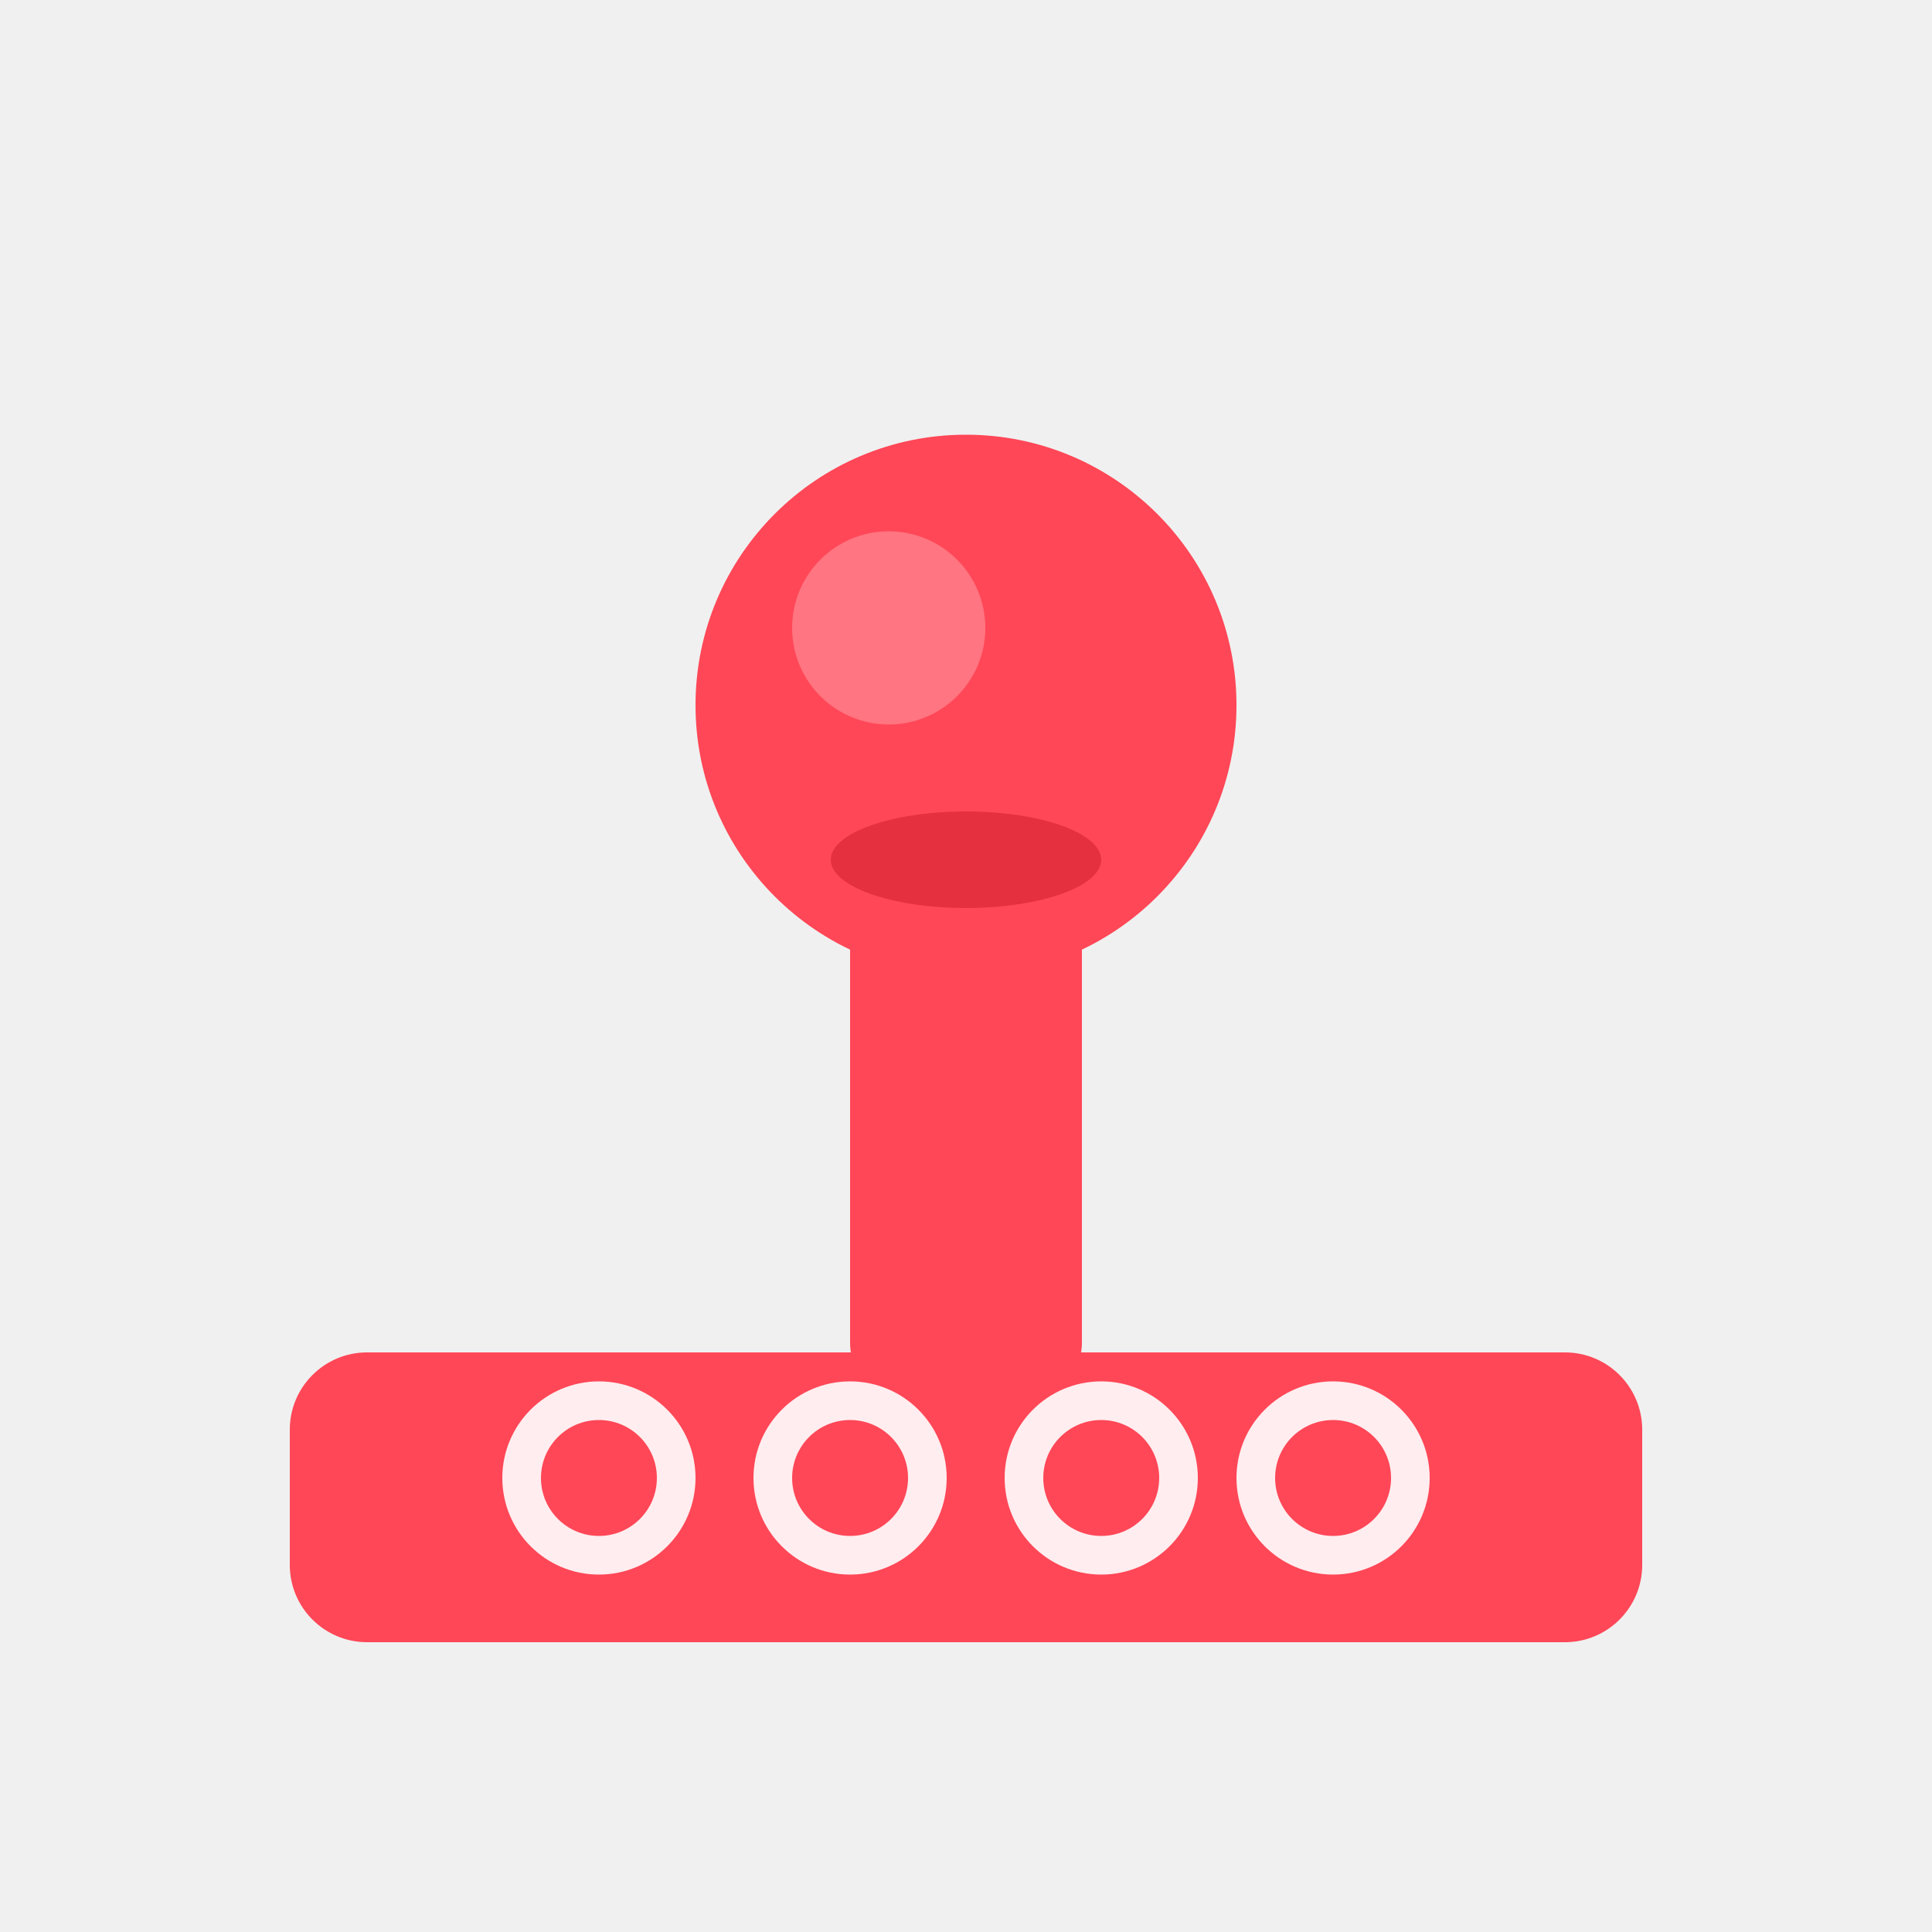
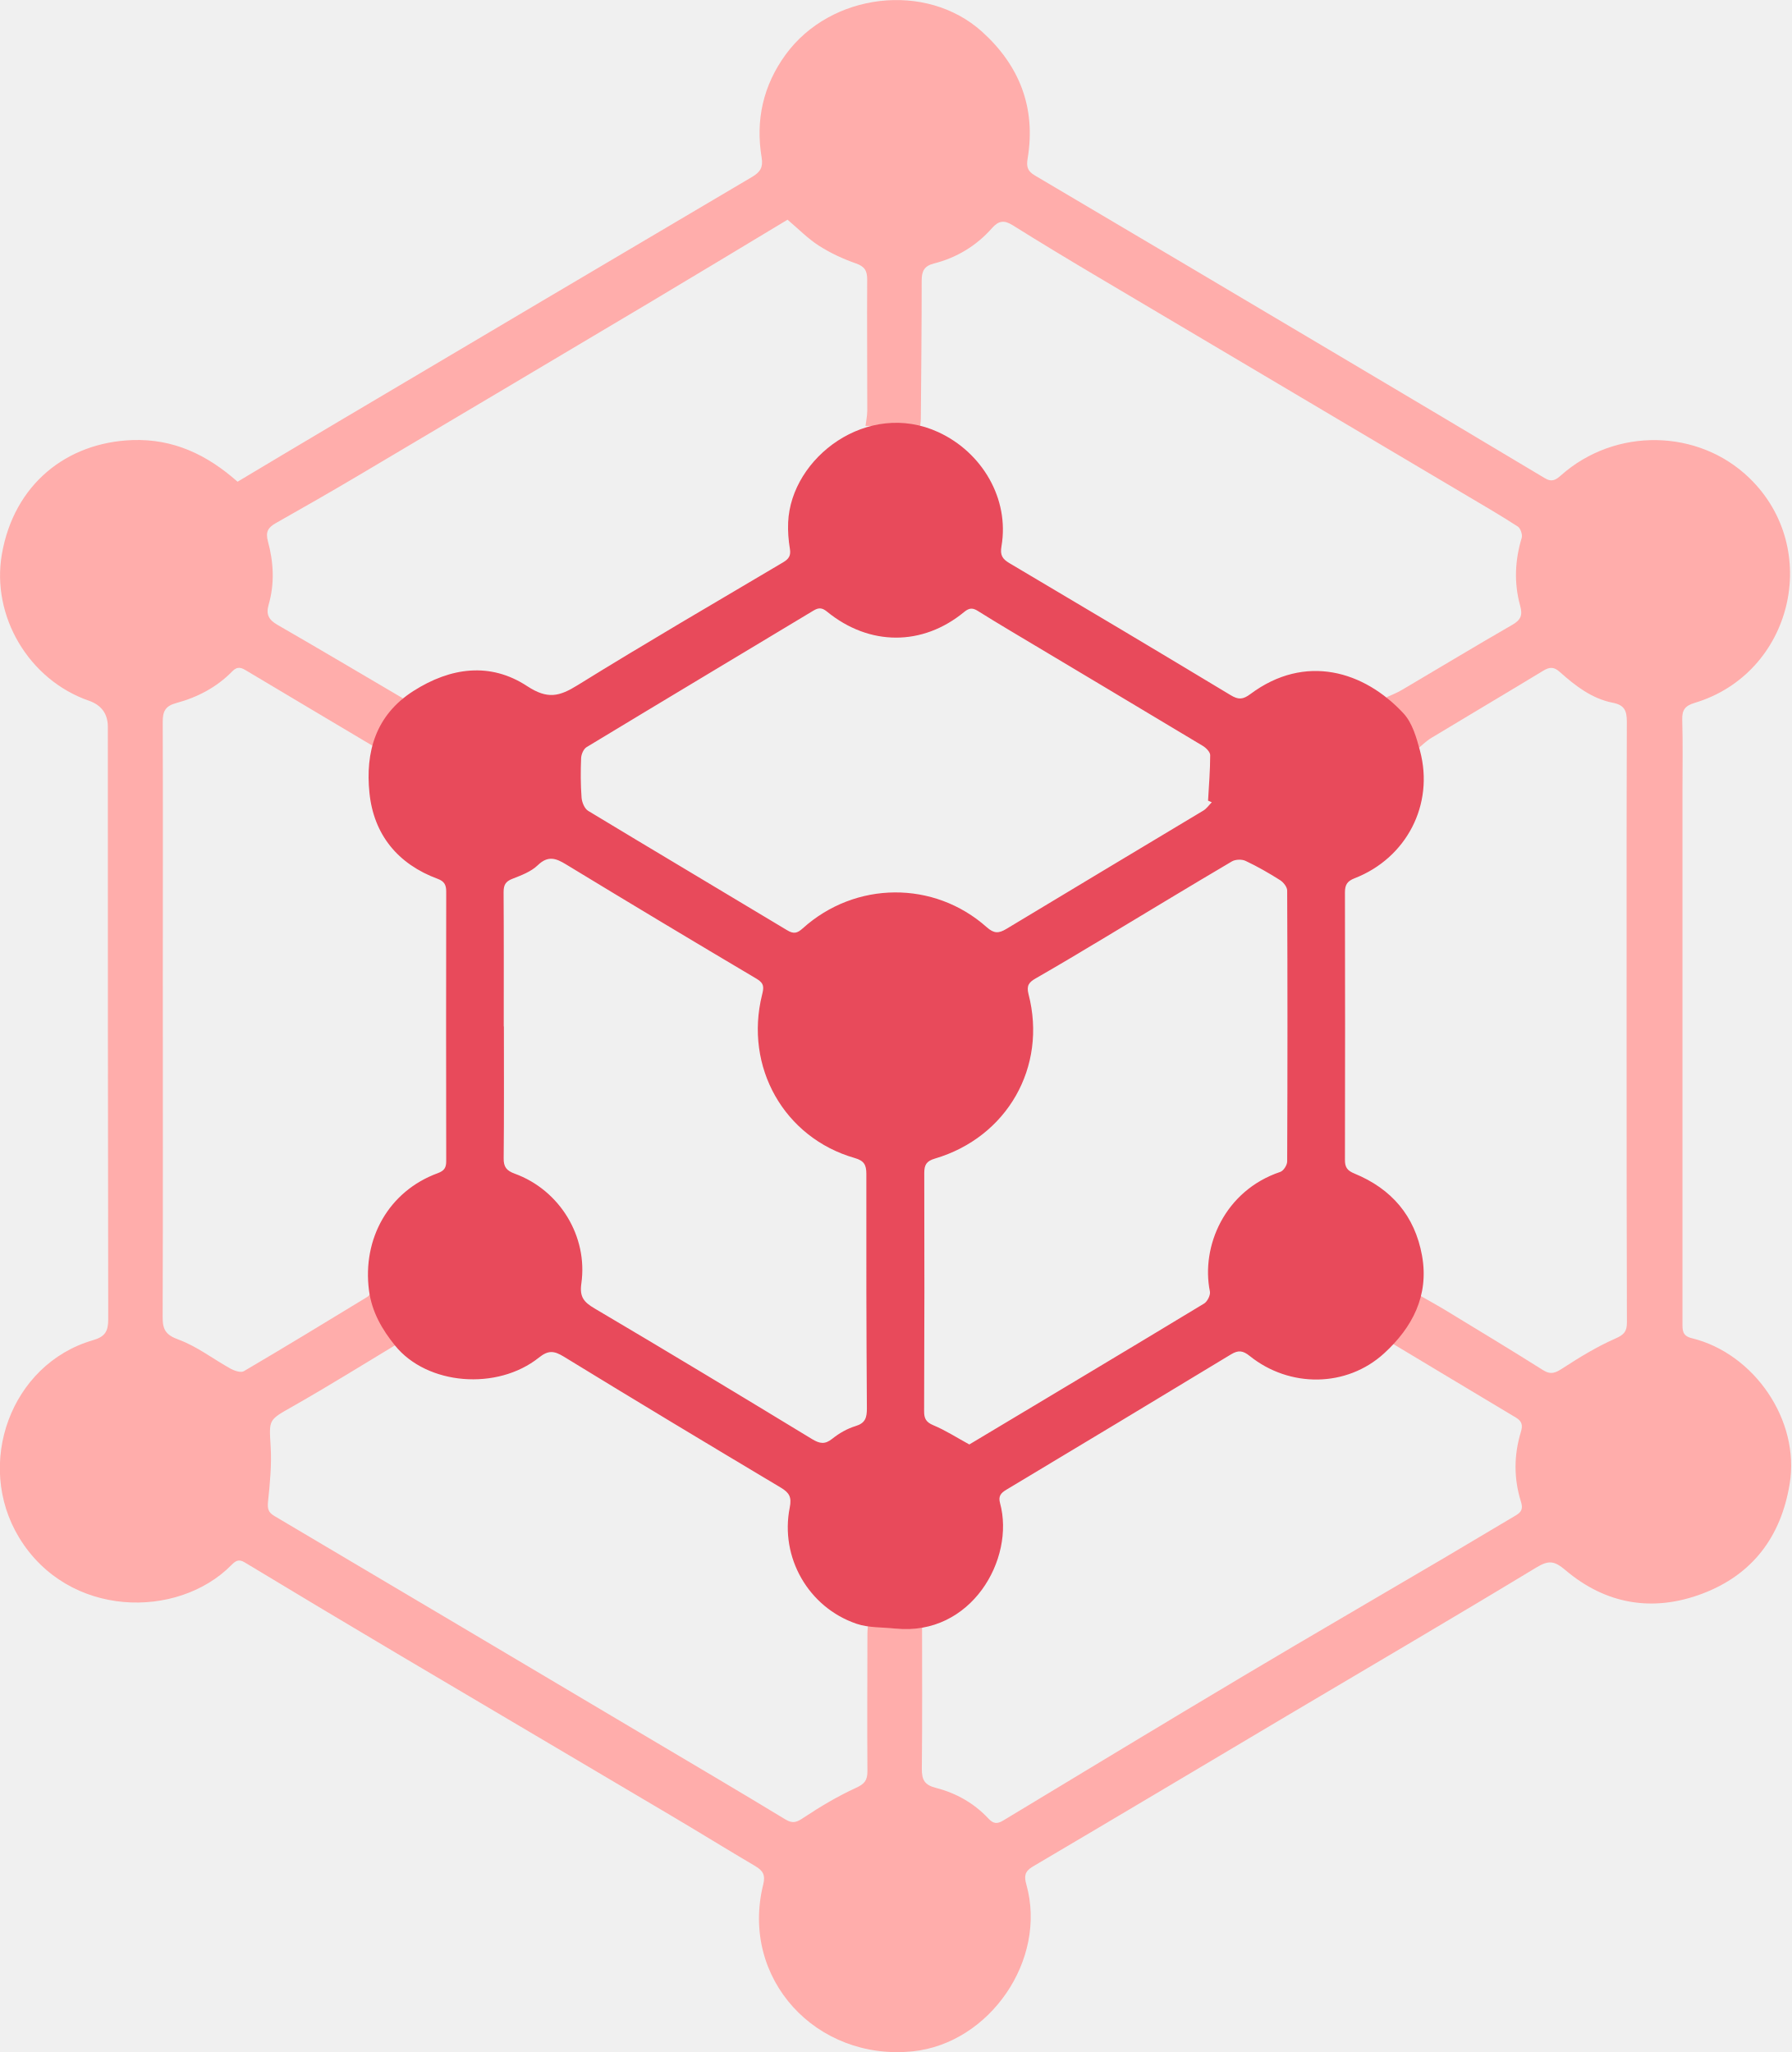
- <svg xmlns="http://www.w3.org/2000/svg" viewBox="0 0 200 200" width="200" height="200">
-   <g transform="translate(100, 95)">
-     <rect x="-70" y="45" width="140" height="30" rx="8" fill="#ff4757" />
-     <rect x="-12" y="-10" width="24" height="60" rx="6" fill="#ff4757" />
-     <circle cx="0" cy="-22" r="28" fill="#ff4757" />
-     <circle cx="-8" cy="-30" r="10" fill="white" opacity="0.25" />
-     <ellipse cx="0" cy="-6" rx="14" ry="5" fill="#cc1a29" opacity="0.5" />
-     <circle cx="-38" cy="58" r="10" fill="white" opacity="0.9" />
-     <circle cx="-12" cy="58" r="10" fill="white" opacity="0.9" />
-     <circle cx="14" cy="58" r="10" fill="white" opacity="0.9" />
-     <circle cx="38" cy="58" r="10" fill="white" opacity="0.9" />
-     <circle cx="-38" cy="58" r="6" fill="#ff4757" />
-     <circle cx="-12" cy="58" r="6" fill="#ff4757" />
-     <circle cx="14" cy="58" r="6" fill="#ff4757" />
-     <circle cx="38" cy="58" r="6" fill="#ff4757" />
-   </g>
+ <svg xmlns="http://www.w3.org/2000/svg" id="Capa_1" viewBox="0 0 235.71 270.02">
+   <defs>
+     <style>.cls-1{fill:#ffadab;}.cls-2{fill:#e84a5b;}</style>
+   </defs>
+   <path class="cls-1" d="M31.27,63.4c-4.06-3.6-8.5-5.68-13.85-5.49-8.67,.31-15.57,5.84-17.17,14.99-1.43,8.18,3.55,16.56,11.43,19.3q2.51,.87,2.51,3.46c0,25.99,0,51.98,.05,77.96,0,1.6-.44,2.28-2.02,2.74-10.83,3.14-15.56,16.31-9.71,25.96,6.46,10.65,20.89,10.76,27.93,3.63,.51-.51,.93-.86,1.75-.36,6.85,4.14,13.71,8.24,20.59,12.32,11.8,6.99,23.63,13.96,35.43,20.95,3.74,2.21,7.43,4.5,11.17,6.7,1.01,.6,1.35,1.18,1.04,2.42-3.07,12.37,6.96,23.26,19.68,21.95,10.09-1.04,17.73-12.03,14.94-21.96-.29-1.03-.25-1.7,.83-2.34,11.18-6.59,22.33-13.24,33.49-19.87,10.94-6.49,21.91-12.91,32.79-19.5,1.62-.98,2.37-.88,3.82,.35,5.32,4.51,11.5,5.56,18.01,3.1,6.59-2.49,10.35-7.48,11.49-14.42,1.4-8.44-4.72-17.22-12.88-19.2-1.26-.31-1.22-1.06-1.22-1.99,0-23.34,0-46.67,0-70.01,0-3.13,.06-6.26-.03-9.39-.04-1.3,.4-1.84,1.64-2.21,12.86-3.87,16.83-20.27,7.19-29.59-6.71-6.49-17.62-6.68-24.75-.38-.7,.62-1.21,.98-2.18,.39-9.04-5.42-18.11-10.8-27.17-16.18-13.31-7.9-26.61-15.79-39.94-23.66-.97-.57-1.09-1.2-.92-2.21,1.11-6.68-1.06-12.24-6.02-16.71-7.35-6.6-19.86-5.11-25.81,3.02-2.96,4.06-3.99,8.62-3.17,13.55,.21,1.27-.15,1.9-1.22,2.54-18.48,10.9-36.94,21.84-55.41,32.78-4.1,2.43-8.19,4.88-12.36,7.37ZM103.62,28.91c1.45,1.23,2.69,2.5,4.14,3.43,1.5,.96,3.17,1.73,4.85,2.32,1.18,.41,1.5,.99,1.49,2.17-.04,5.73,.02,11.46,.01,17.18,0,.75-.17,1.5-.23,2.04h7.2c.04-.47,.08-.72,.08-.98,.05-6.05,.11-12.09,.11-18.14,0-1.22,.31-1.93,1.62-2.26,3-.76,5.58-2.33,7.63-4.65,.87-.98,1.59-1.09,2.71-.39,3.77,2.36,7.59,4.66,11.42,6.93,16.08,9.54,32.18,19.07,48.27,28.61,2.28,1.35,4.57,2.68,6.79,4.12,.35,.23,.63,1.06,.51,1.48-.9,2.97-1.03,5.95-.21,8.92,.35,1.26,.1,1.88-1.03,2.53-4.87,2.8-9.67,5.71-14.51,8.56-.73,.43-1.54,.74-2.04,.97,1.31,2.24,2.69,4.61,4.01,6.87,.56-.46,1.17-1.08,1.89-1.52,4.9-2.96,9.83-5.87,14.72-8.84,.86-.52,1.41-.53,2.2,.18,2.02,1.81,4.2,3.49,6.93,4.03,1.53,.3,1.87,1.01,1.87,2.48-.05,14.43-.03,28.85-.03,43.28,0,11.93,0,23.87,.04,35.8,0,1.19-.39,1.61-1.52,2.11-2.39,1.05-4.66,2.43-6.86,3.86-.95,.62-1.58,.97-2.66,.29-4.17-2.63-8.39-5.18-12.6-7.74-1.34-.81-2.72-1.57-4-2.3-1.29,2.24-2.47,4.27-3.63,6.29,5.5,3.3,11.08,6.66,16.67,10,.75,.45,.93,.96,.66,1.85-.94,3.06-.96,6.17,0,9.22,.29,.92,.07,1.36-.68,1.8-3.15,1.85-6.28,3.75-9.43,5.6-8.81,5.19-17.66,10.32-26.44,15.55-10.56,6.29-21.07,12.66-31.59,19.01-.77,.46-1.27,.43-1.91-.25-1.89-2.03-4.26-3.37-6.91-4.05-1.51-.38-1.88-1.06-1.87-2.51,.07-6.49,.03-12.99,.03-19.35h-7.1c-.03,.58-.09,1.14-.09,1.71-.01,5.99-.04,11.99,0,17.98,0,1.18-.39,1.65-1.5,2.16-2.38,1.09-4.65,2.44-6.84,3.89-.9,.6-1.43,.89-2.46,.26-5.93-3.6-11.91-7.12-17.88-10.66-16.45-9.76-32.9-19.53-49.36-29.27-.84-.5-.91-1.01-.82-1.93,.25-2.4,.49-4.84,.34-7.24-.22-3.57-.29-3.43,2.92-5.25,4.82-2.74,9.53-5.68,14.18-8.48-1.29-2.35-2.52-4.58-3.7-6.72-.14,.16-.36,.6-.72,.82-5.38,3.28-10.77,6.56-16.2,9.75-.39,.23-1.22-.04-1.72-.31-2.3-1.27-4.44-2.95-6.87-3.84-1.73-.63-2.11-1.35-2.1-3,.05-14.9,.02-29.81,.02-44.71,0-11.19,.03-22.38-.01-33.57,0-1.37,.32-2.09,1.76-2.48,2.79-.75,5.35-2.08,7.39-4.18,.73-.74,1.24-.46,1.91-.06,5.62,3.36,11.25,6.7,16.74,9.97,1.21-2.02,2.46-4.12,3.8-6.36-5.45-3.2-10.95-6.47-16.49-9.66-1.15-.66-1.55-1.36-1.17-2.67,.8-2.77,.65-5.59-.1-8.33-.34-1.26,.04-1.83,1.05-2.4,3.6-2.03,7.19-4.09,10.74-6.19,12.86-7.62,25.7-15.25,38.54-22.89,6.01-3.58,11.99-7.2,18.04-10.84Z" />
+   <path class="cls-2" d="M117.85,214.3c9.94,1.01,15.74-9.15,13.73-16.51-.25-.91,.1-1.32,.83-1.76,9.87-5.92,19.73-11.85,29.56-17.81,.98-.59,1.57-.5,2.46,.21,5.22,4.2,12.74,4.18,17.69-.35,3.68-3.37,5.94-7.58,4.98-12.87-.95-5.23-4.02-8.78-8.88-10.78-.96-.39-1.27-.83-1.26-1.83,.03-11.73,.02-23.45,0-35.18,0-1.01,.32-1.48,1.27-1.85,6.84-2.66,10.49-9.71,8.61-16.76-.46-1.73-1.01-3.67-2.16-4.92-5.19-5.61-12.96-7.93-20.16-2.56-.99,.74-1.58,.76-2.59,.15-9.67-5.83-19.37-11.61-29.09-17.36-.95-.56-1.28-1.06-1.07-2.25,1.07-6.23-2.55-12.35-8.3-15-9.29-4.29-19.4,3.31-19.77,11.87-.05,1.16,.04,2.34,.23,3.48,.15,.89-.14,1.33-.88,1.77-9.03,5.35-18.11,10.63-27.03,16.16-2.42,1.5-3.96,1.91-6.67,.13-4.84-3.17-10.05-2.48-14.96,.65-4.99,3.19-6.33,8.05-5.78,13.4,.56,5.48,3.71,9.37,8.99,11.32,.84,.31,1.11,.78,1.11,1.65-.02,11.83-.02,23.66,0,35.49,0,.88-.26,1.27-1.12,1.59-6.44,2.36-9.93,8.61-9.04,15.43,.38,2.87,1.76,5.18,3.41,7.23,4.24,5.26,13.48,5.97,18.95,1.6,1.23-.98,1.98-.91,3.26-.13,9.49,5.82,19.03,11.55,28.59,17.26,1.11,.67,1.42,1.25,1.15,2.61-1.31,6.55,2.46,13.14,8.79,15.29,1.61,.55,3.43,.44,5.16,.64Zm41.11-108.94l.48,.21c-.37,.37-.68,.84-1.12,1.1-8.63,5.19-17.28,10.35-25.9,15.56-1.02,.62-1.65,.62-2.59-.22-6.94-6.17-17.29-6.09-24.22,.16-.71,.64-1.18,.76-2.04,.24-8.72-5.25-17.47-10.44-26.18-15.71-.48-.29-.82-1.12-.87-1.73-.13-1.73-.13-3.48-.06-5.21,.02-.5,.32-1.2,.71-1.44,9.93-6.01,19.89-11.97,29.84-17.96,.69-.42,1.14-.42,1.8,.12,5.57,4.55,12.57,4.57,18.06,.04,.68-.56,1.14-.54,1.8-.12,1.39,.88,2.8,1.72,4.21,2.57,8.46,5.06,16.93,10.1,25.38,15.18,.43,.26,.97,.81,.97,1.22,0,2-.17,3.99-.28,5.99Zm-31.43,84.71c-1.65-.9-3.13-1.86-4.72-2.52-.98-.41-1.23-.91-1.22-1.87,.04-10.45,.05-20.9,.02-31.34,0-1.08,.31-1.56,1.39-1.88,9.51-2.8,14.81-12.07,12.33-21.63-.3-1.15,.06-1.58,.95-2.09,3.08-1.77,6.13-3.59,9.17-5.42,5.55-3.33,11.07-6.69,16.64-9.97,.46-.27,1.3-.3,1.79-.07,1.57,.74,3.08,1.61,4.55,2.54,.44,.28,.93,.9,.93,1.37,.05,11.88,.05,23.76,0,35.64,0,.48-.48,1.24-.91,1.38-7.33,2.46-10.45,9.82-9.26,15.72,.1,.48-.32,1.33-.76,1.6-10.29,6.23-20.62,12.39-30.9,18.55Zm-61.23-55h-.02c0-5.89,.02-11.78-.02-17.67,0-.94,.25-1.41,1.16-1.76,1.18-.46,2.46-.94,3.34-1.79,1.35-1.3,2.39-.92,3.74-.09,8.34,5.07,16.7,10.09,25.09,15.06,1.01,.6,.9,1.19,.68,2.08-2.36,9.49,2.89,18.81,12.18,21.48,1.22,.35,1.54,.88,1.54,2.08-.02,10.29,0,20.59,.07,30.88,0,1.21-.2,1.93-1.5,2.32-1.09,.33-2.15,.94-3.05,1.66-.97,.78-1.65,.66-2.66,.05-9.51-5.78-19.04-11.54-28.63-17.2-1.41-.83-1.98-1.52-1.73-3.27,.89-6.22-2.87-12.32-8.77-14.46-1.06-.39-1.47-.87-1.45-2.03,.06-5.78,.03-11.57,.03-17.35Z" />
</svg>
